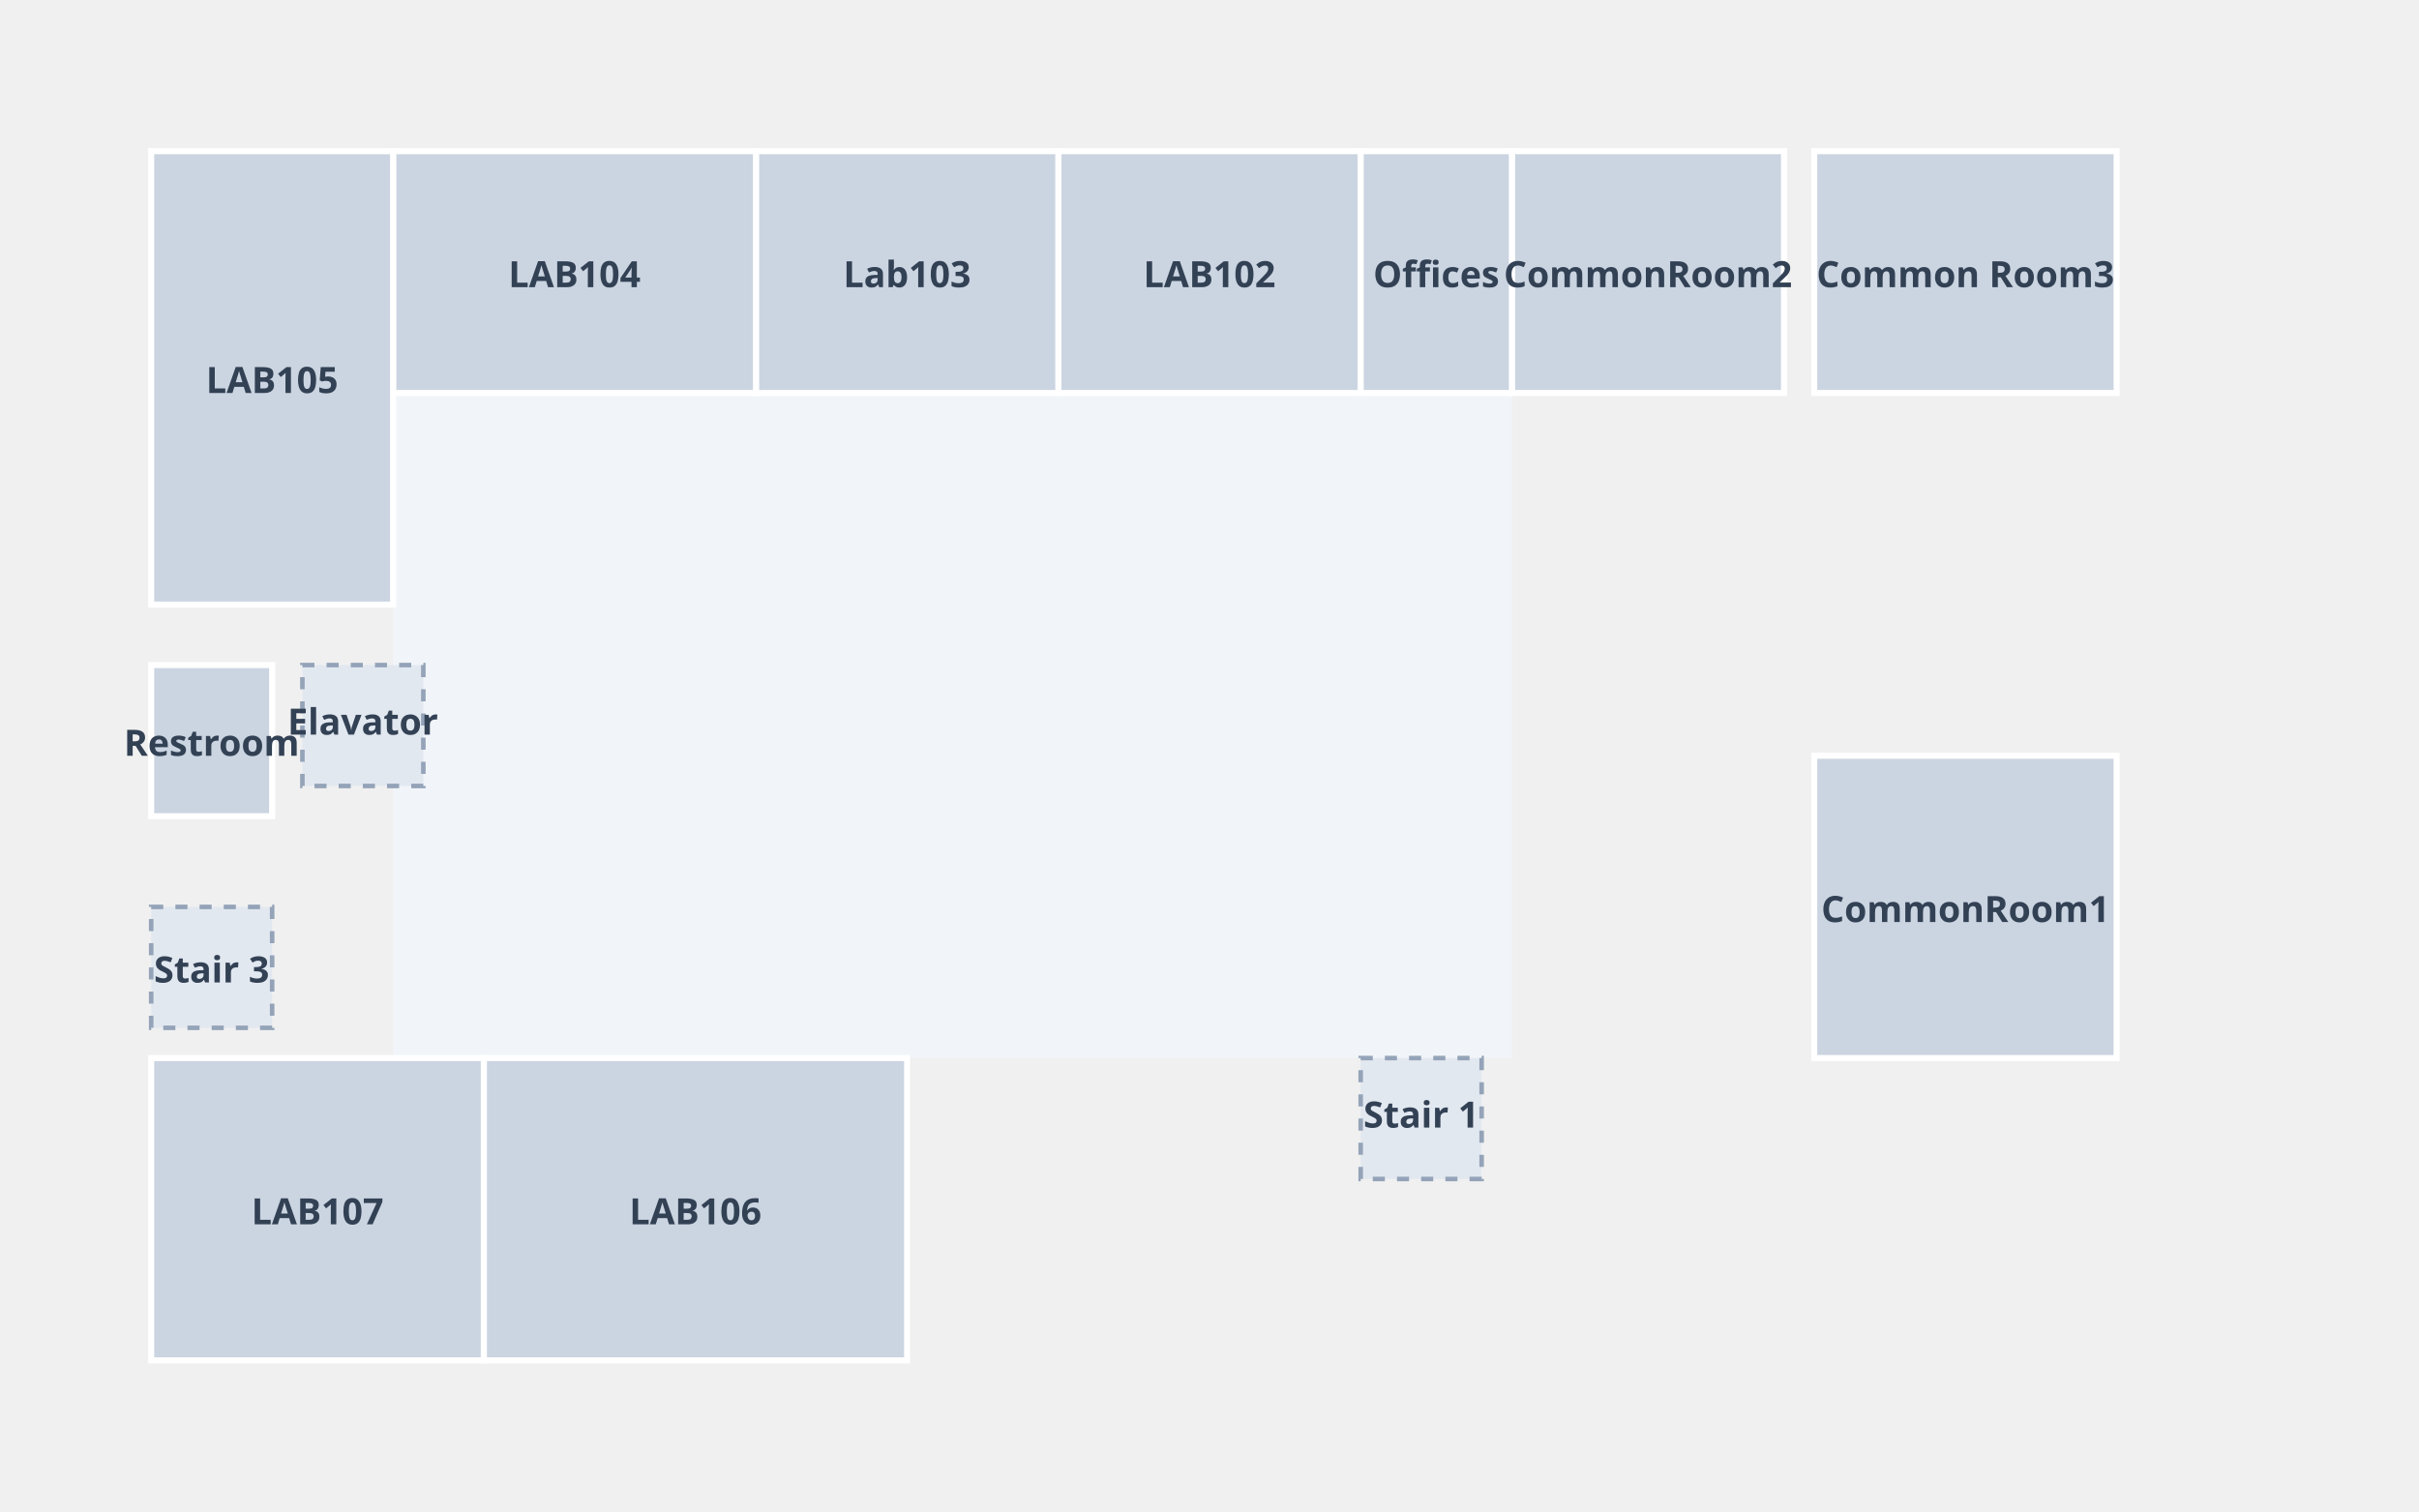
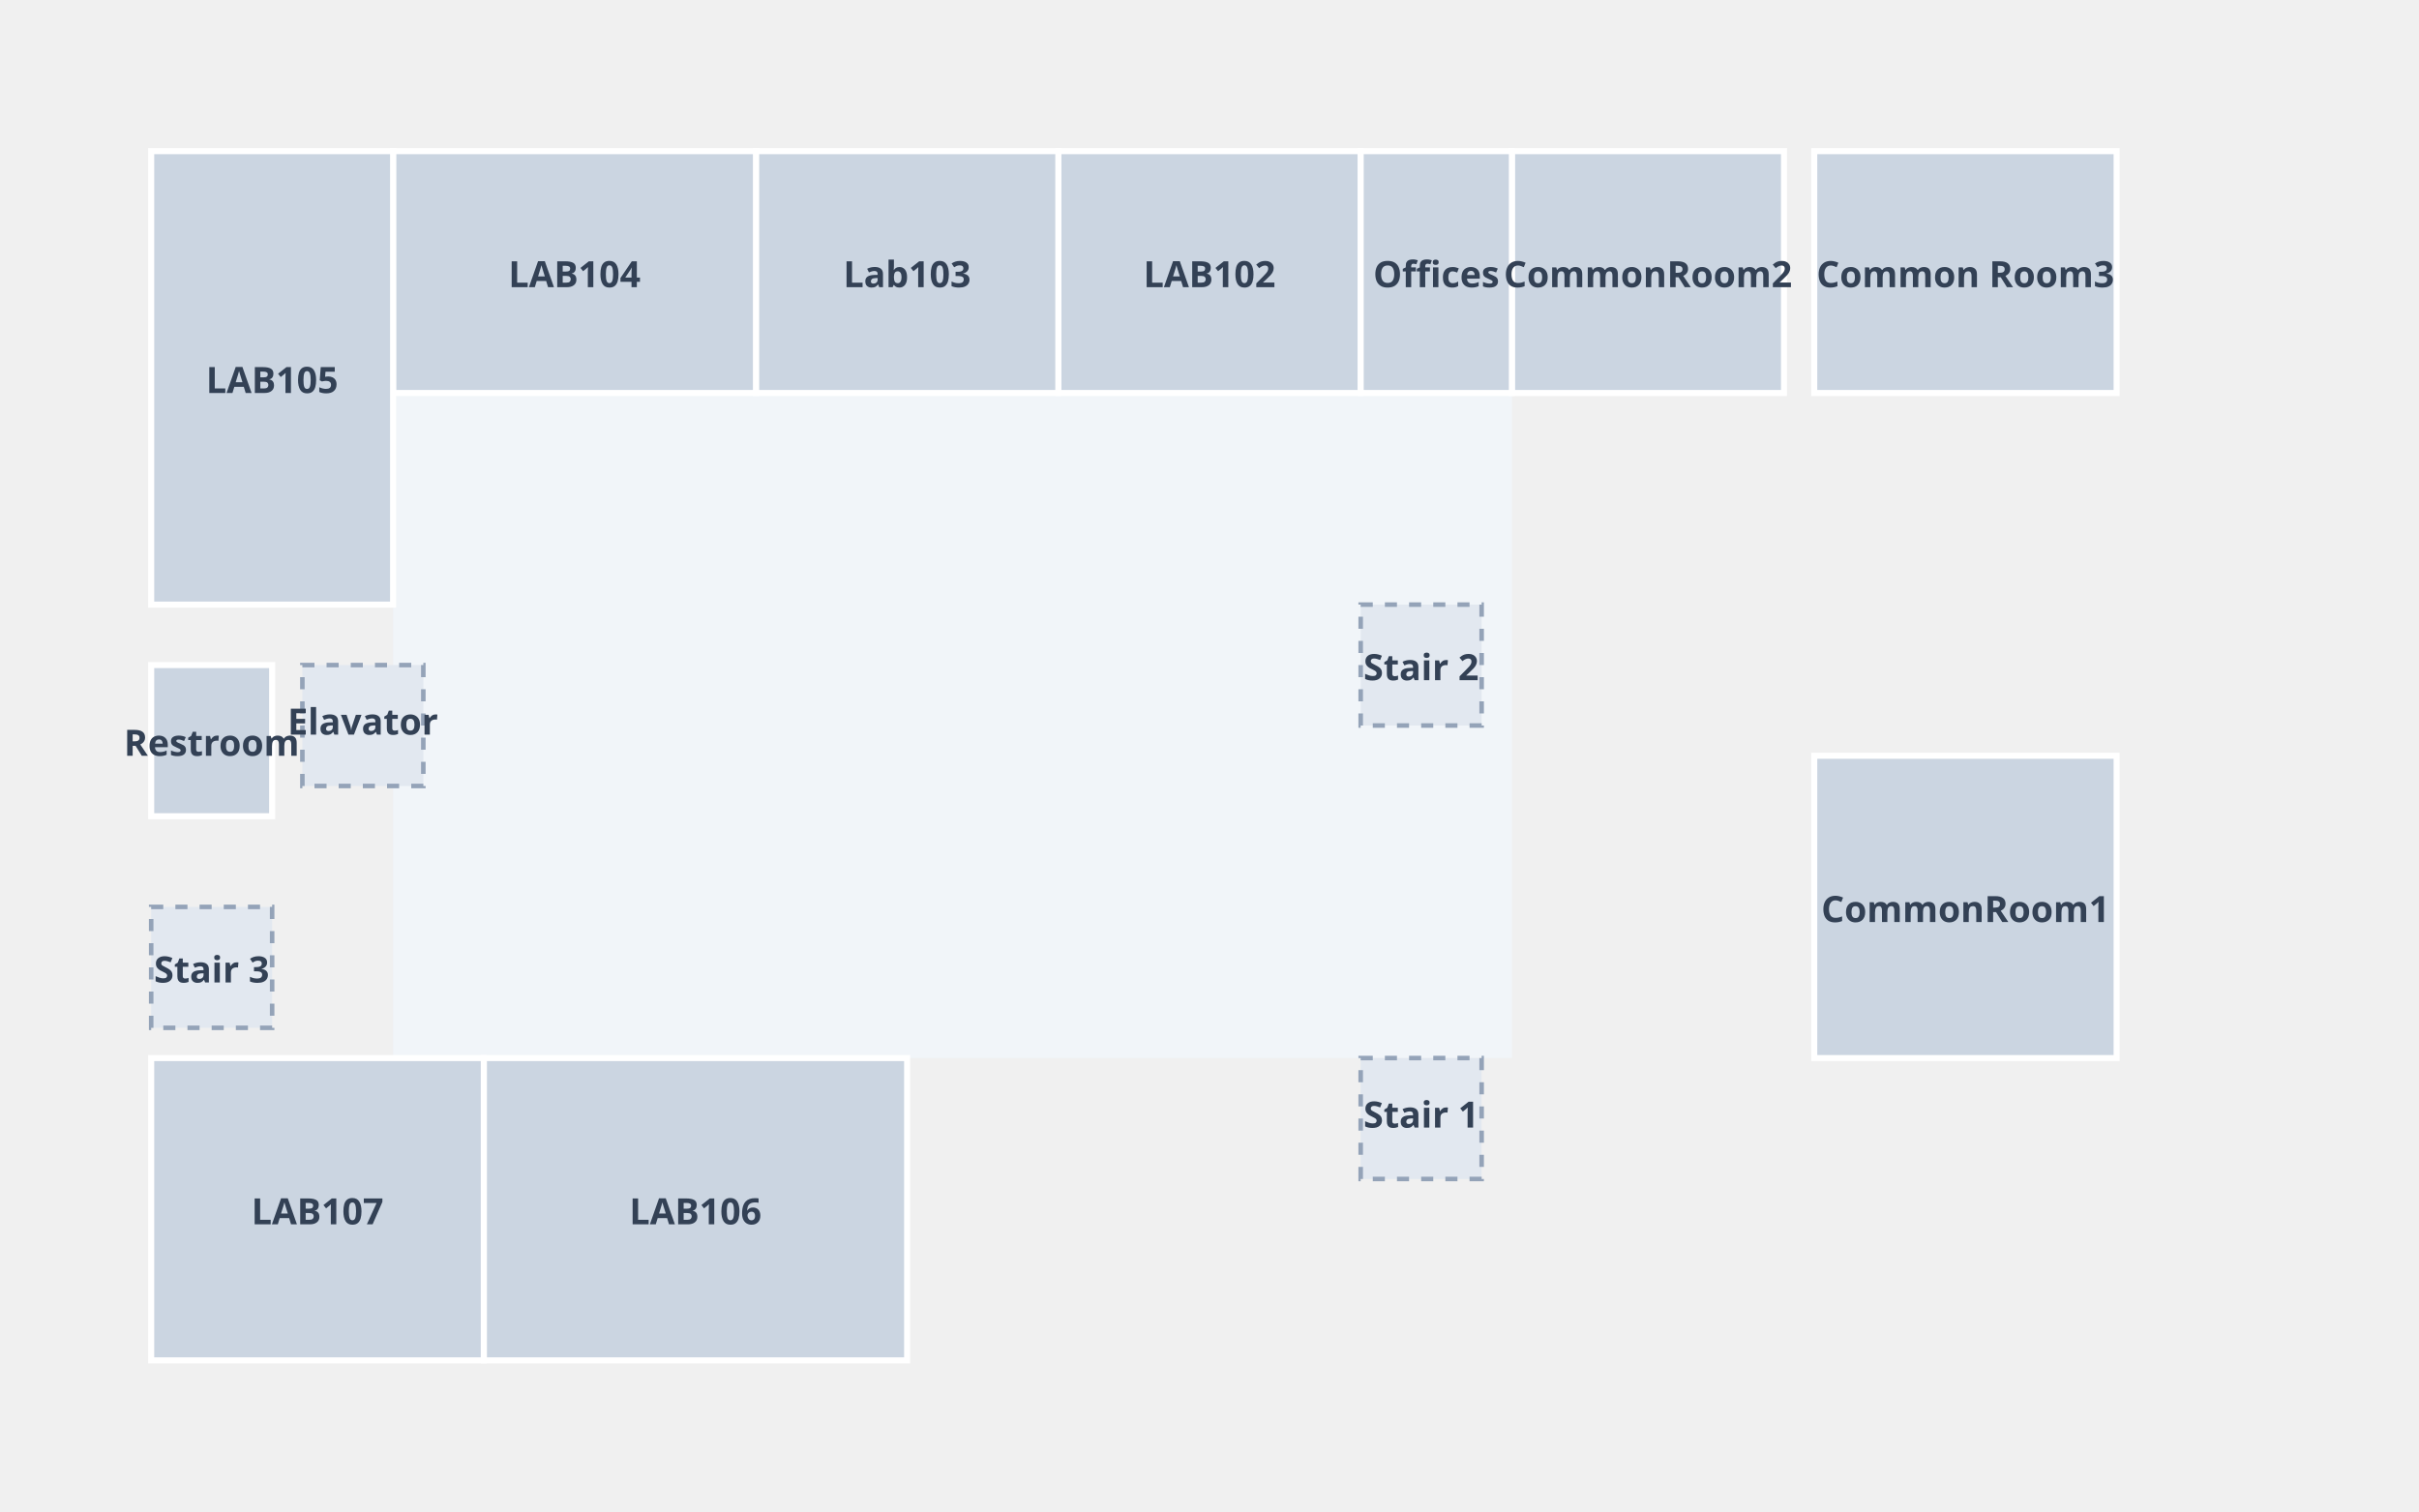
<svg xmlns="http://www.w3.org/2000/svg" viewBox="0 0 800 500" style="background-color: #f8fafc; font-family: sans-serif;">
  <style>
    .room-shape { fill: #cbd5e1; stroke: #ffffff; stroke-width: 2; transition: all 0.2s ease-in-out; cursor: pointer; }
    .room-shape:hover { fill: #94a3b8; }
    .room-shape.highlight { fill: #2563eb !important; stroke: #1e40af !important; stroke-width: 3; }
    .facility-shape { fill: #e2e8f0; stroke: #94a3b8; stroke-width: 1.5; stroke-dasharray: 4; cursor: pointer; }
    .facility-shape.highlight { fill: #2563eb !important; stroke: #ffffff !important; }
    .room-text { fill: #334155; font-size: 12px; font-weight: bold; text-anchor: middle; pointer-events: none; }
    .room-shape.highlight + .room-text, .facility-shape.highlight + .room-text { fill: #ffffff !important; }
    .corridor { fill: #f1f5f9; }
  </style>
  <path class="corridor" d="M 130 130 L 500 130 L 500 350 L 130 350 Z" />
  <rect id="room-lab102" class="room-shape" x="350" y="50" width="100" height="80" />
  <rect id="room-lab103" class="room-shape" x="250" y="50" width="100" height="80" />
  <rect id="room-lab104" class="room-shape" x="130" y="50" width="120" height="80" />
  <rect id="room-lab105" class="room-shape" x="50" y="50" width="80" height="150" />
  <rect id="room-lab106" class="room-shape" x="160" y="350" width="140" height="100" />
  <rect id="room-lab107" class="room-shape" x="50" y="350" width="110" height="100" />
  <rect id="room-commonroom1" class="room-shape" x="600" y="250" width="100" height="100" />
  <rect id="room-commonroom2" class="room-shape" x="500" y="50" width="90" height="80" />
  <rect id="room-commonroom3" class="room-shape" x="600" y="50" width="100" height="80" />
  <rect id="room-faculty-offices" class="room-shape" x="450" y="50" width="50" height="80" />
  <rect id="room-restroom" class="room-shape" x="50" y="220" width="40" height="50" />
  <rect id="facility-stair1" class="facility-shape" x="450" y="350" width="40" height="40" />
+   <rect id="facility-stair2" class="facility-shape" x="450" y="200" width="40" height="40" />
  <rect id="facility-stair3" class="facility-shape" x="50" y="300" width="40" height="40" />
  <rect id="facility-elavator" class="facility-shape" x="100" y="220" width="40" height="40" />
  <text x="400" y="95" class="room-text">LAB102</text>
  <text x="300" y="95" class="room-text">Lab103</text>
  <text x="190" y="95" class="room-text">LAB104</text>
  <text x="90" y="130" class="room-text">LAB105</text>
  <text x="230" y="405" class="room-text">LAB106</text>
  <text x="105" y="405" class="room-text">LAB107</text>
  <text x="650" y="305" class="room-text" font-size="11">CommonRoom1</text>
  <text x="545" y="95" class="room-text" font-size="10">CommonRoom2</text>
  <text x="650" y="95" class="room-text" font-size="10">Common Room3</text>
  <text x="475" y="95" class="room-text" font-size="9">Offices</text>
  <text x="70" y="250" class="room-text" font-size="9">Restroom</text>
  <text x="470" y="373" class="room-text" font-size="9">Stair 1</text>
+   <text x="470" y="225" class="room-text" font-size="9">Stair 2</text>
  <text x="70" y="325" class="room-text" font-size="9">Stair 3</text>
  <text x="120" y="243" class="room-text" font-size="8">Elavator</text>
</svg>
